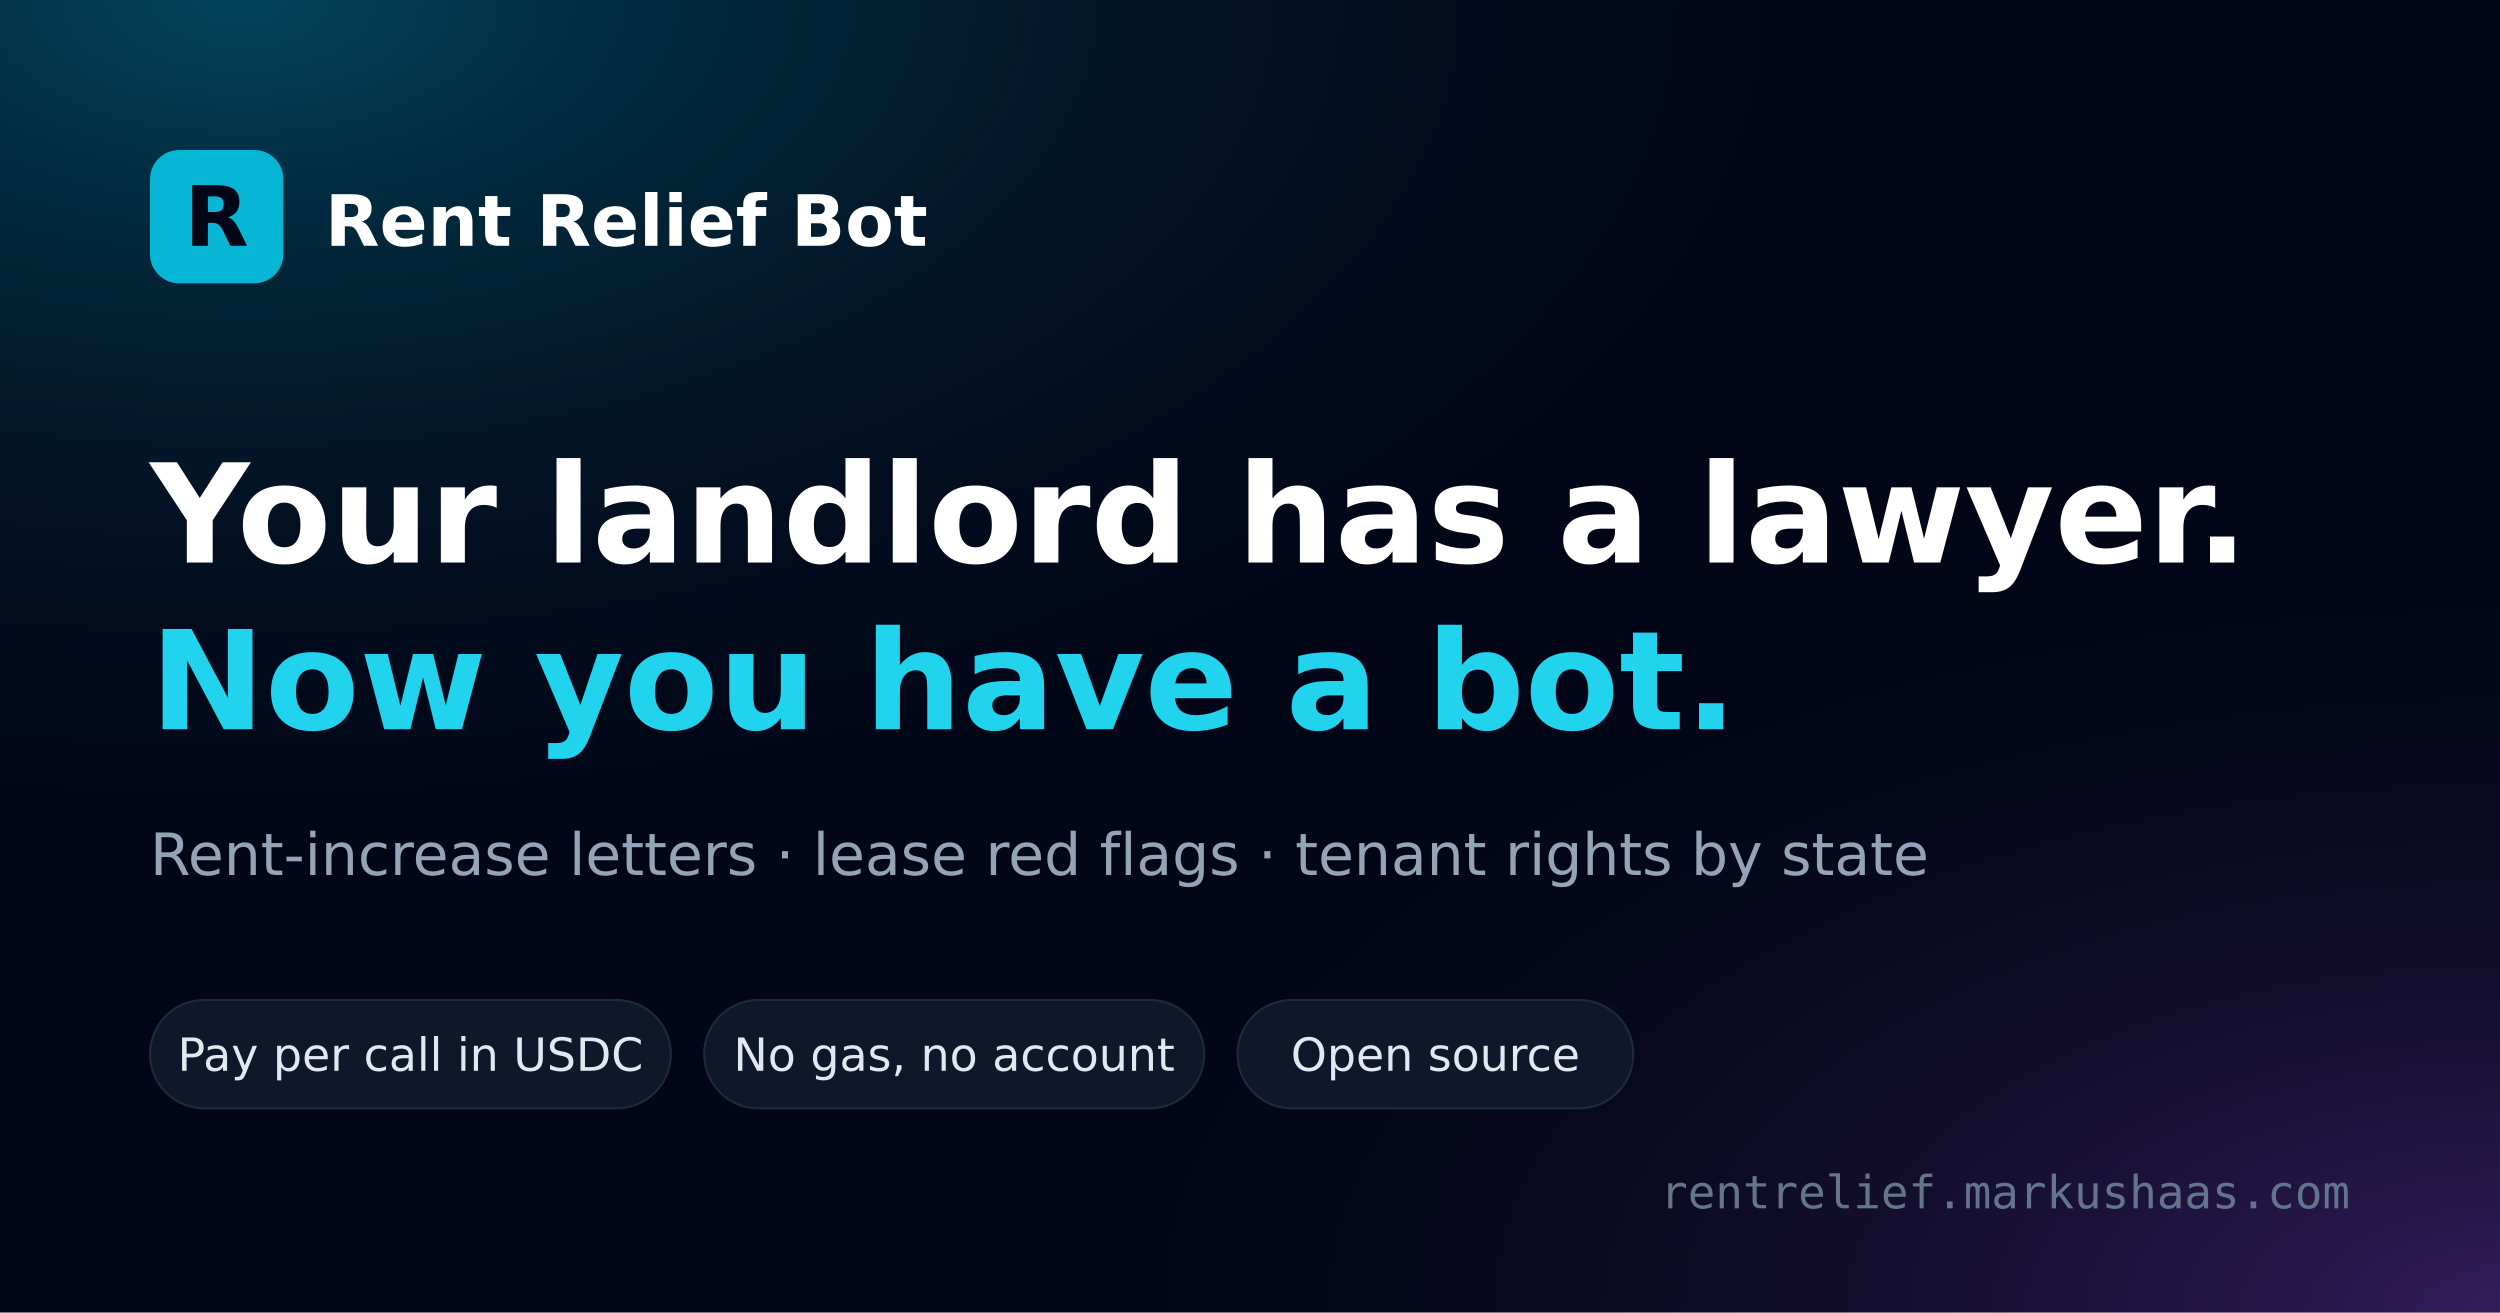
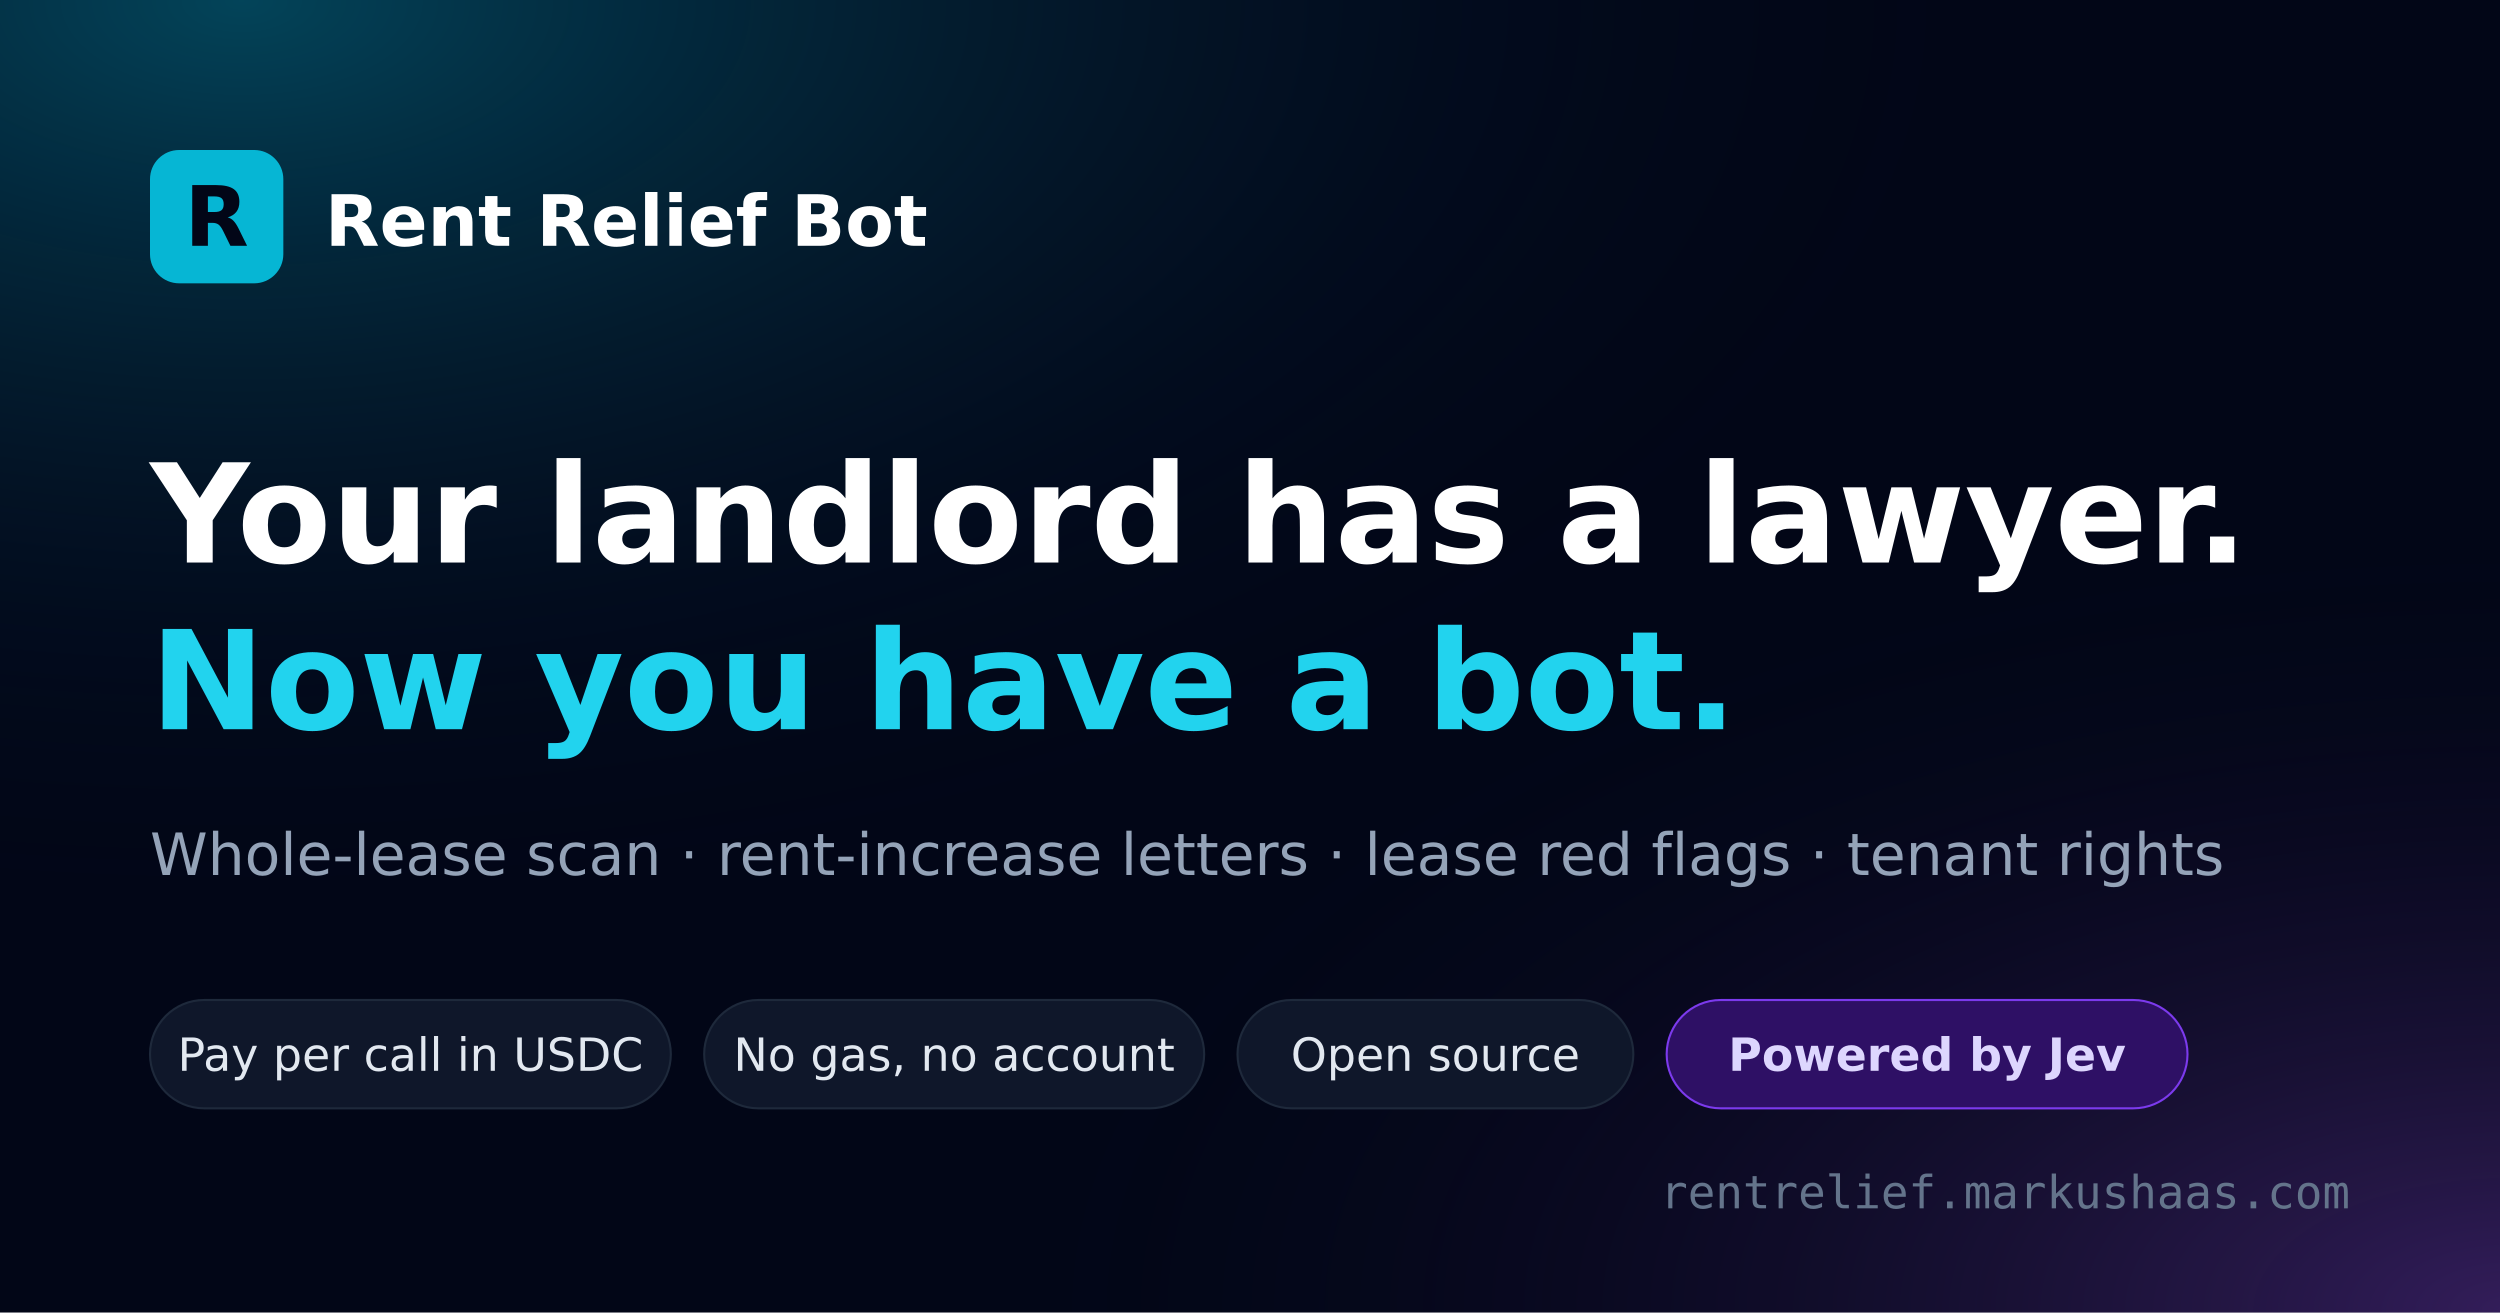
<svg xmlns="http://www.w3.org/2000/svg" width="1200" height="630" viewBox="0 0 1200 630">
  <defs>
    <radialGradient id="g1" cx="10%" cy="0%" r="70%">
      <stop offset="0" stop-color="#06b6d4" stop-opacity="0.35" />
      <stop offset="1" stop-color="#020617" stop-opacity="0" />
    </radialGradient>
    <radialGradient id="g2" cx="100%" cy="100%" r="60%">
      <stop offset="0" stop-color="#a855f7" stop-opacity="0.3" />
      <stop offset="1" stop-color="#020617" stop-opacity="0" />
    </radialGradient>
  </defs>
  <rect width="1200" height="630" fill="#020617" />
  <rect width="1200" height="630" fill="url(#g1)" />
  <rect width="1200" height="630" fill="url(#g2)" />
  <rect x="72" y="72" width="64" height="64" rx="14" fill="#06b6d4" />
  <text x="104" y="118" font-family="DejaVu Sans, Inter, Arial, sans-serif" font-size="40" font-weight="bold" text-anchor="middle" fill="#020617">R</text>
  <text x="156" y="118" font-family="DejaVu Sans, Inter, Arial, sans-serif" font-size="34" font-weight="bold" fill="#ffffff">Rent Relief Bot</text>
  <text x="72" y="270" font-family="DejaVu Sans, Inter, Arial, sans-serif" font-size="66" font-weight="bold" fill="#ffffff">Your landlord has a lawyer.</text>
  <text x="72" y="350" font-family="DejaVu Sans, Inter, Arial, sans-serif" font-size="66" font-weight="bold" fill="#22d3ee">Now you have a bot.</text>
-   <text x="72" y="420" font-family="DejaVu Sans, Inter, Arial, sans-serif" font-size="28" fill="#94a3b8">Rent-increase letters · lease red flags · tenant rights by state</text>
+   <text x="72" y="420" font-family="DejaVu Sans, Inter, Arial, sans-serif" font-size="28" fill="#94a3b8">Whole-lease scan · rent-increase letters · lease red flags · tenant rights</text>
  <g font-family="DejaVu Sans, Inter, Arial, sans-serif" font-size="22" fill="#e2e8f0">
    <rect x="72" y="480" width="250" height="52" rx="26" fill="#0f172a" stroke="#1e293b" />
    <text x="197" y="514" text-anchor="middle">Pay per call in USDC</text>
    <rect x="338" y="480" width="240" height="52" rx="26" fill="#0f172a" stroke="#1e293b" />
    <text x="458" y="514" text-anchor="middle">No gas, no account</text>
    <rect x="594" y="480" width="190" height="52" rx="26" fill="#0f172a" stroke="#1e293b" />
    <text x="689" y="514" text-anchor="middle">Open source</text>
+     <rect x="800" y="480" width="250" height="52" rx="26" fill="#2e1065" stroke="#7c3aed" />
+     <text x="925" y="514" text-anchor="middle" fill="#ddd6fe" font-weight="bold">Powered by Jev</text>
  </g>
  <text x="1128" y="580" font-family="DejaVu Sans Mono, monospace" font-size="22" text-anchor="end" fill="#64748b">rentrelief.markushaas.com</text>
</svg>
